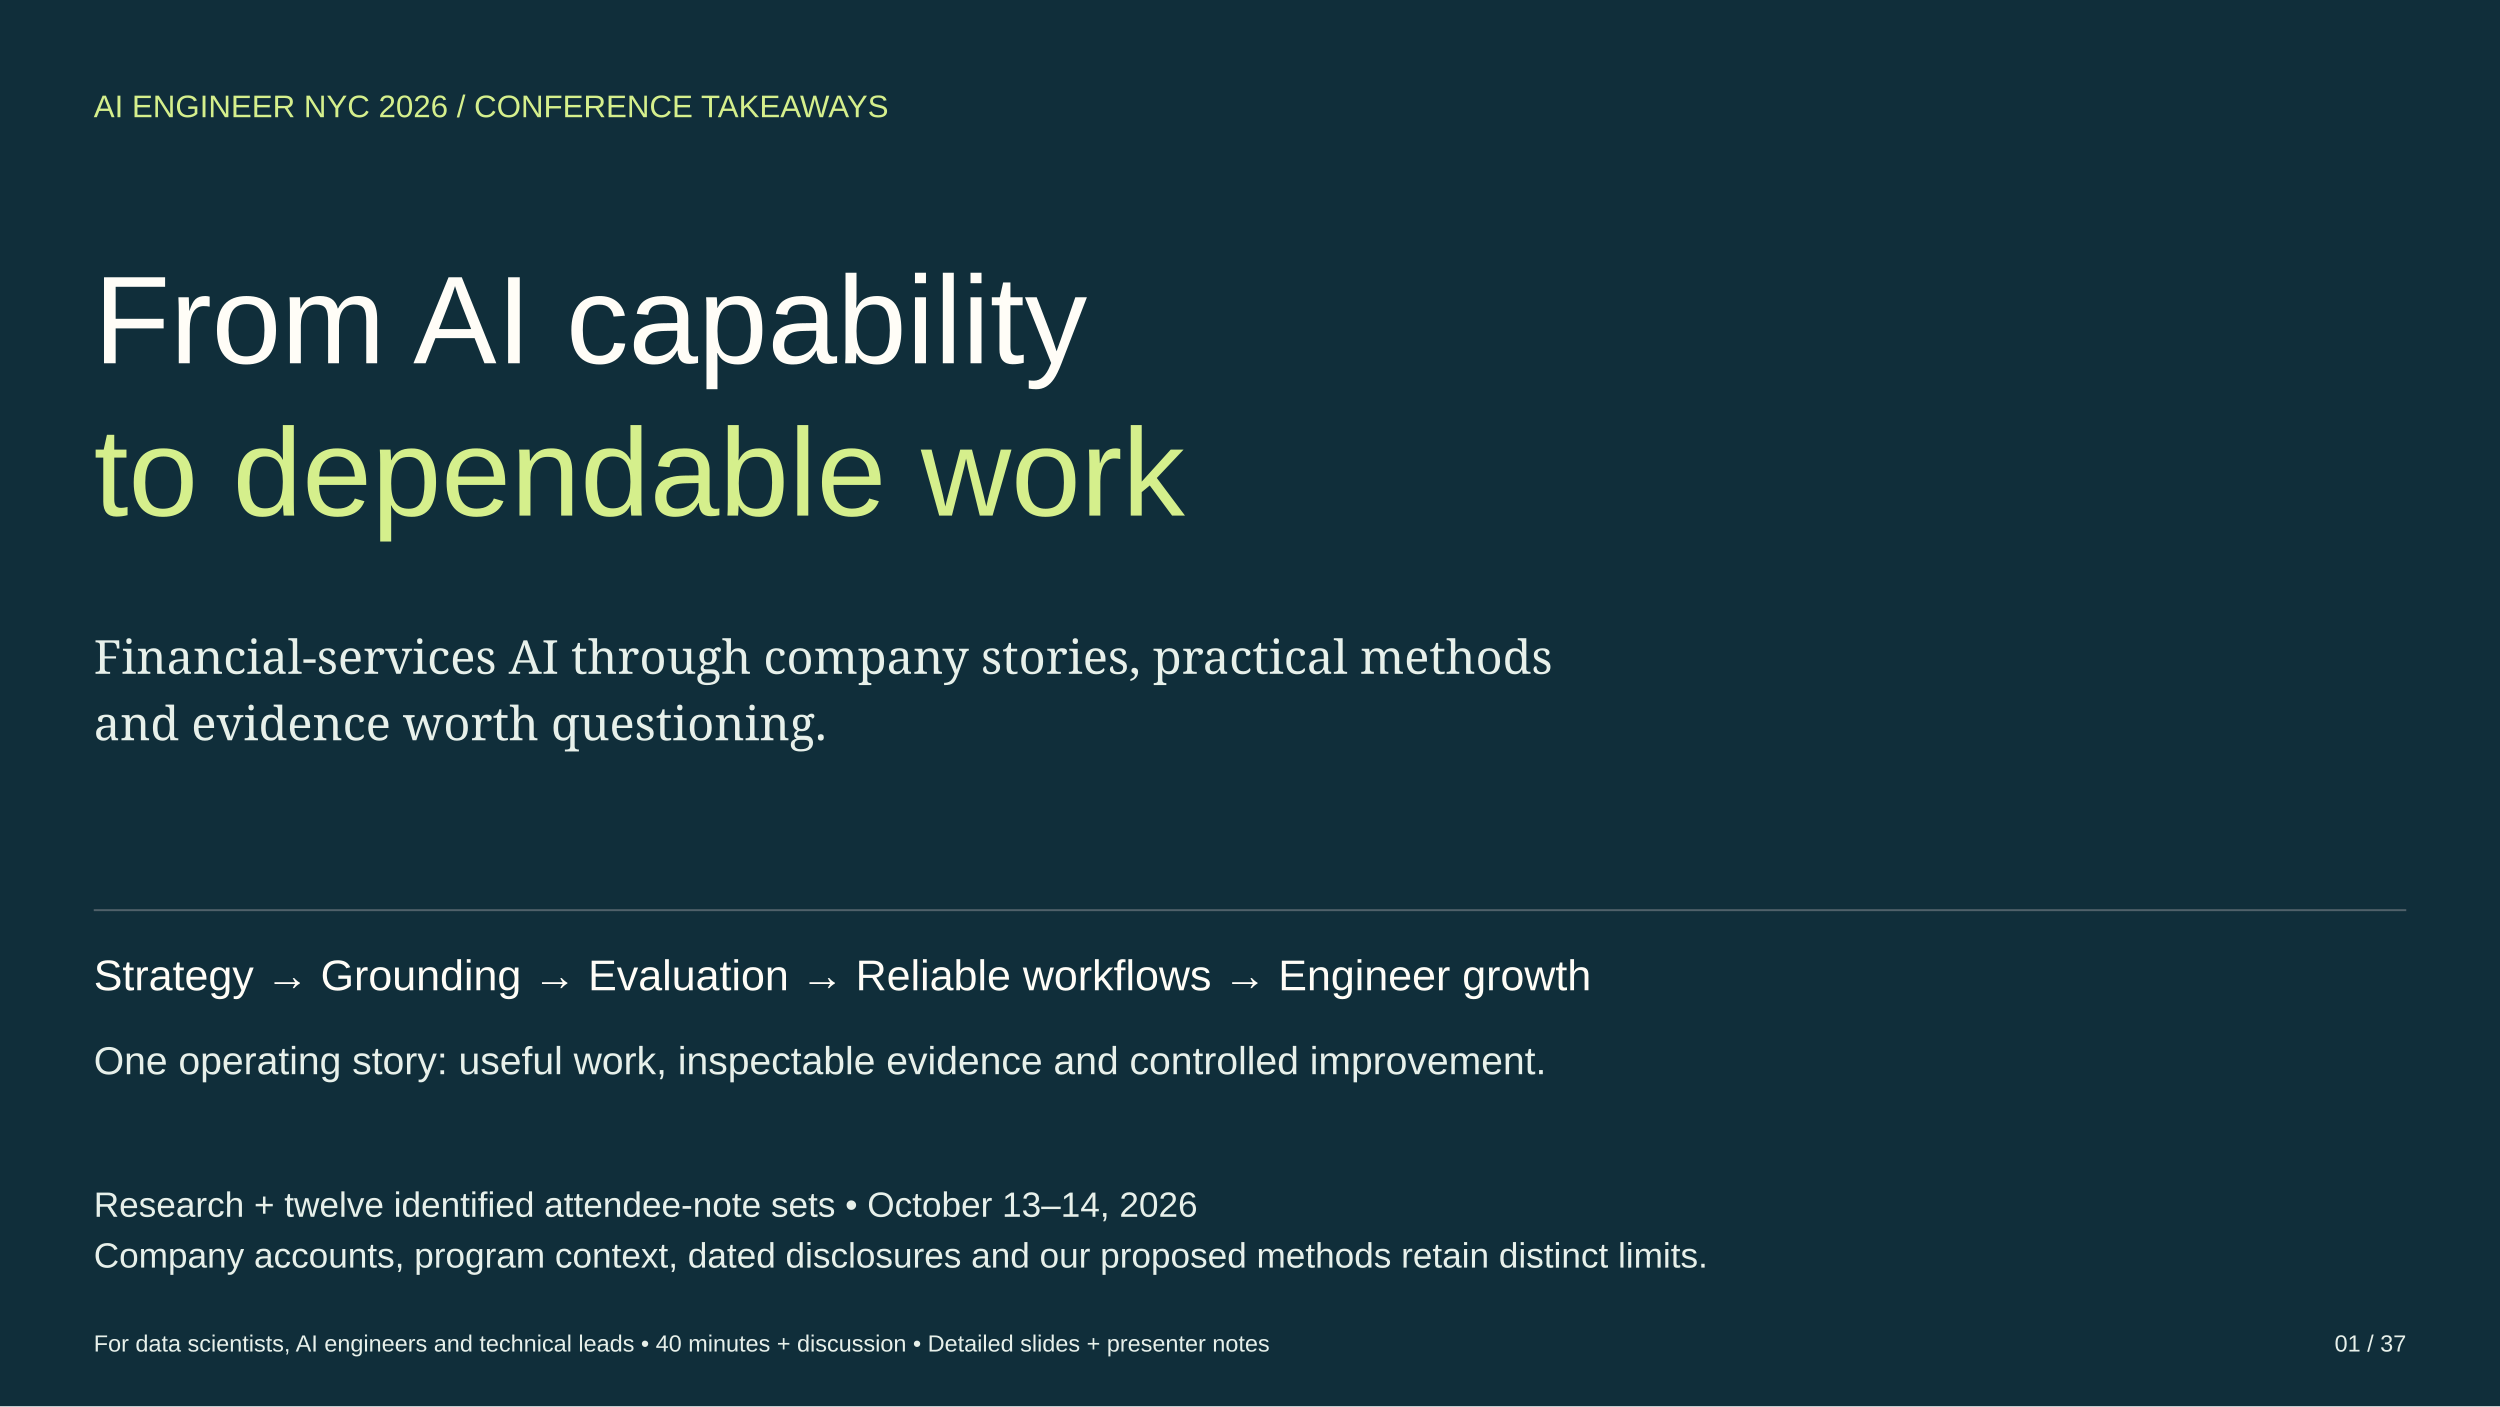
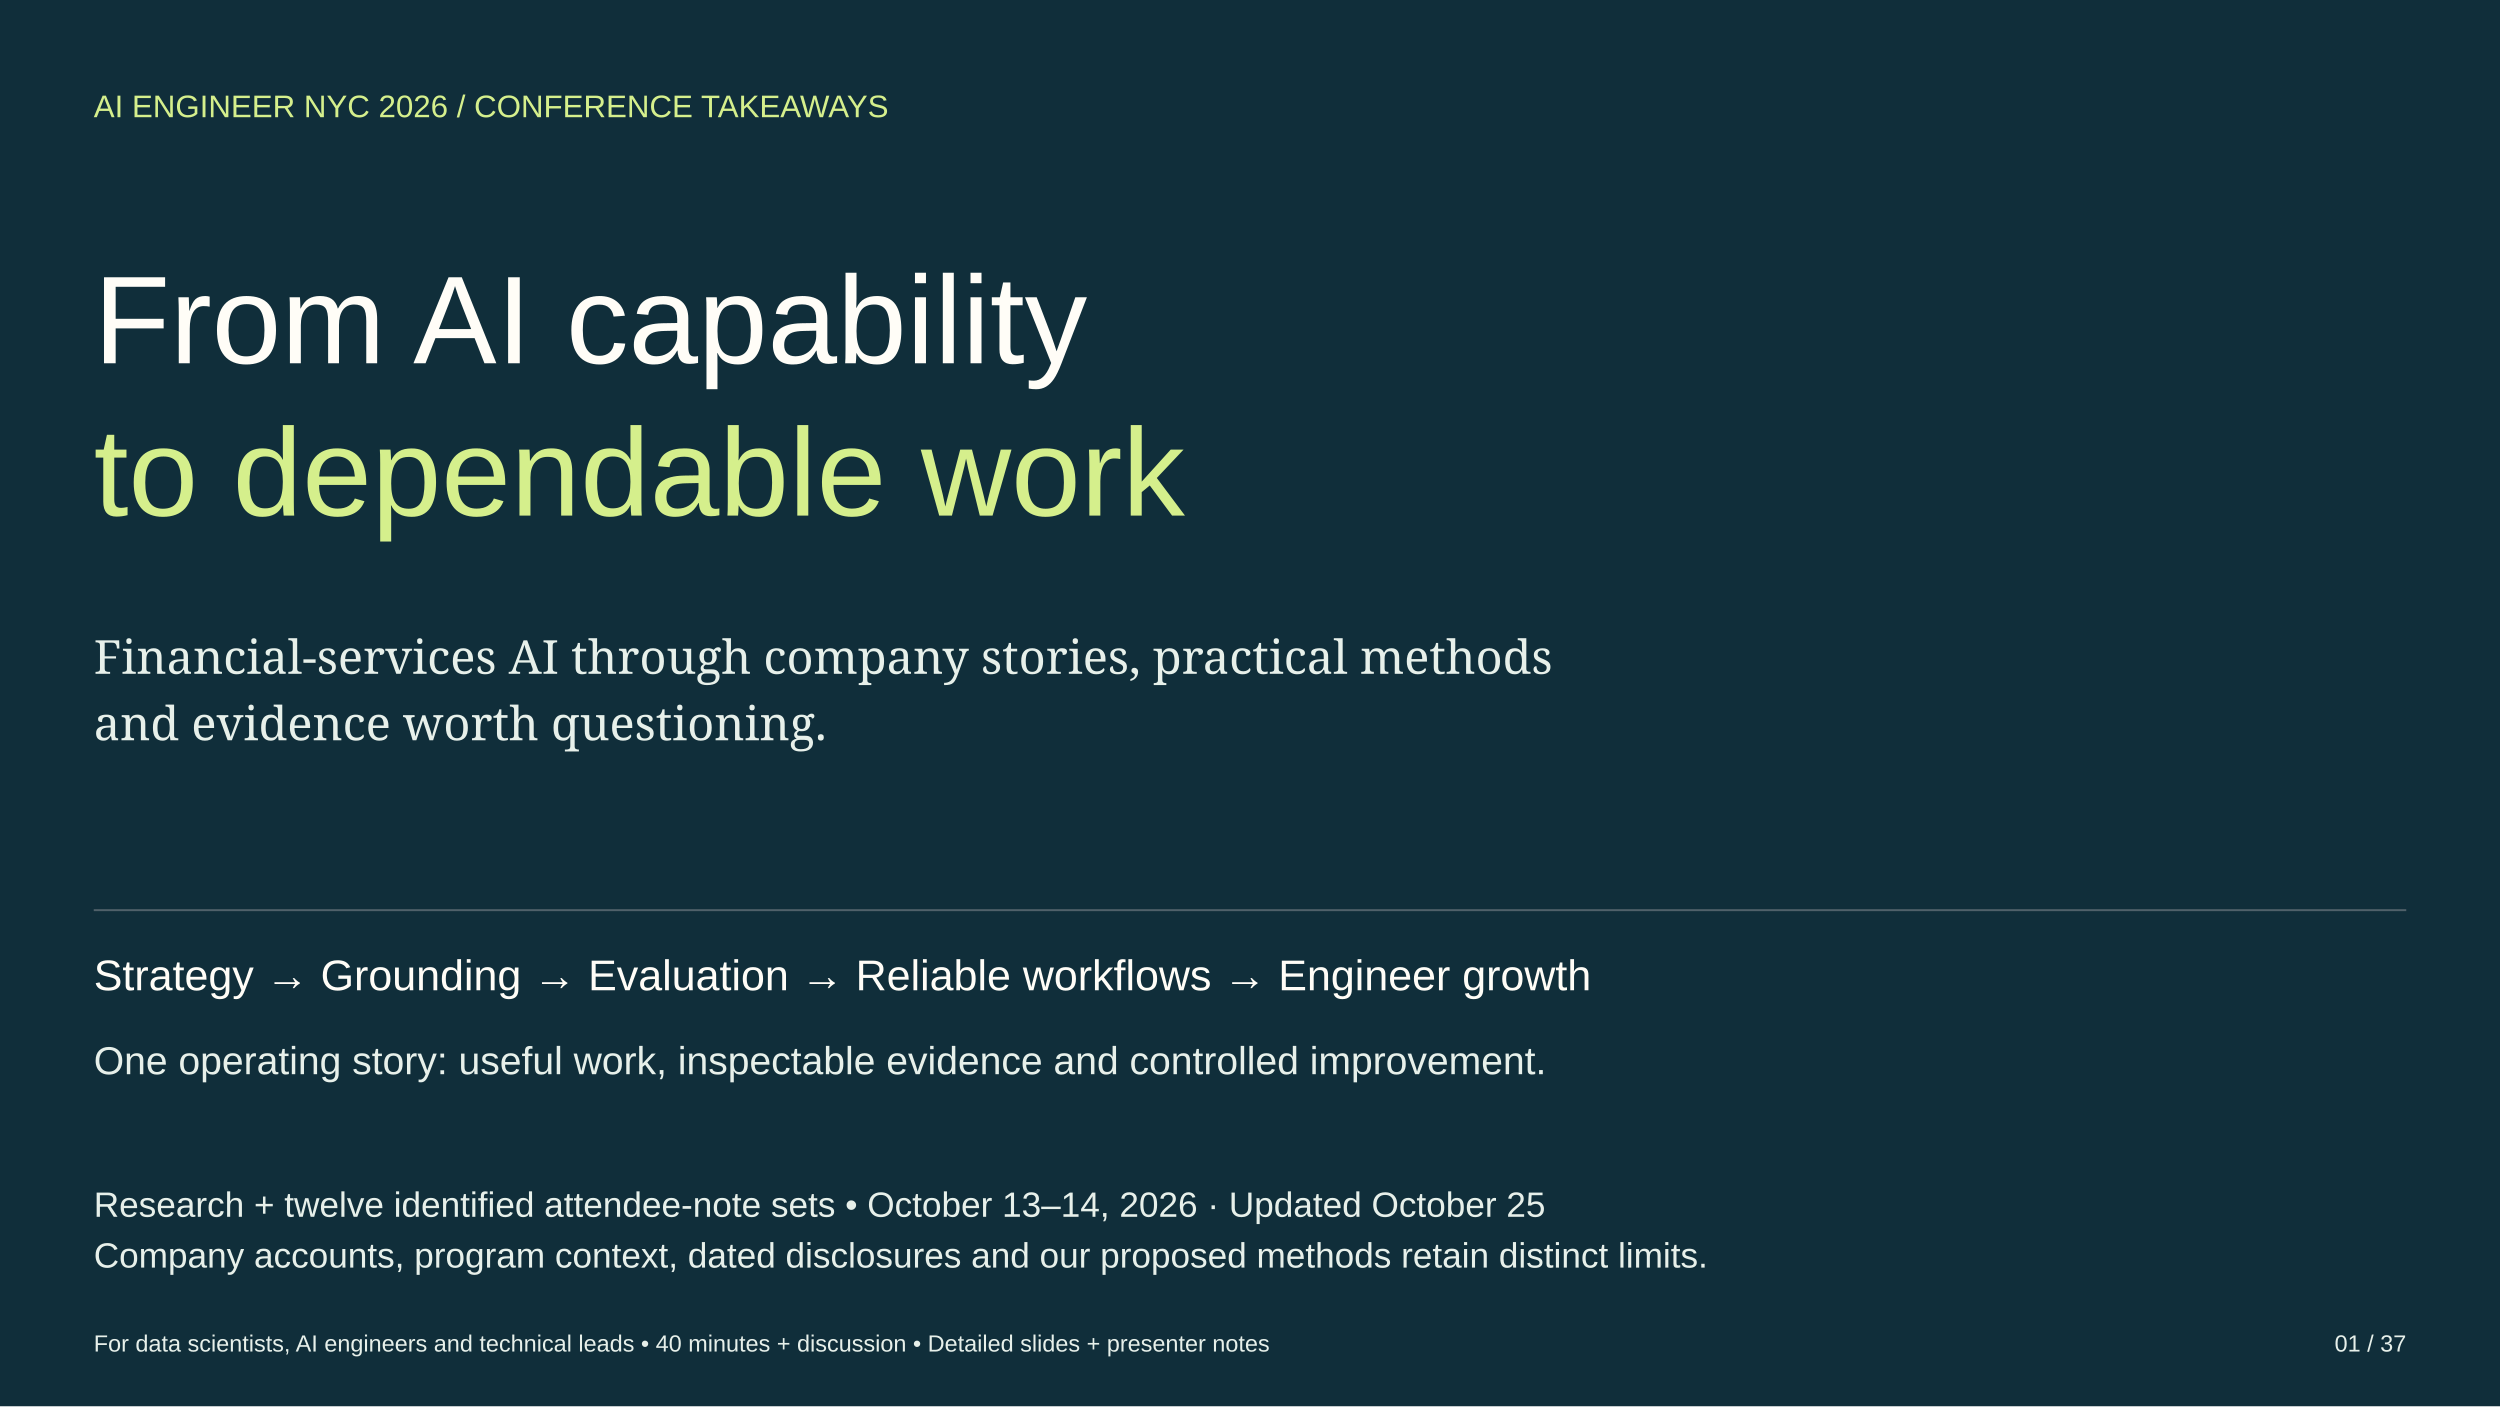
<svg xmlns="http://www.w3.org/2000/svg" viewBox="0 0 1280 720" font-family="Arial" font-size="20" data-pptx-page-role="cover">
  <rect id="background" data-pptx-role="background" width="1280" height="720" fill="#102E3A" />
  <g id="cover" data-pptx-bounds="48 40 1184 390">
    <text x="48" y="60" font-size="16" fill="#D5EF8C">AI ENGINEER NYC 2026 / CONFERENCE TAKEAWAYS</text>
-     <text font-size="64" fill="#FFFDF7" x="48" y="186">From AI capability</text>
+     <text font-size="64" fill="#FFFDF7" x="48" y="186">From AI capability </text>
    <text font-size="64" fill="#D5EF8C" x="48" y="264">to dependable work</text>
-     <text font-family="Cambria" font-size="24" fill="#E7F0EA" x="48" y="345">Financial-services AI through company stories, practical methods</text>
-     <text font-family="Cambria" font-size="24" fill="#E7F0EA" x="48" y="379">and evidence worth questioning.</text>
+     <text font-size="24" fill="#E7F0EA" font-family="Cambria" x="48" y="345">Financial-services AI through company stories, practical methods </text>
+     <text font-size="24" fill="#E7F0EA" font-family="Cambria" x="48" y="379">and evidence worth questioning.</text>
  </g>
  <g id="chapter-rail" data-pptx-bounds="48 465 1184 102">
    <line x1="48" y1="466" x2="1232" y2="466" stroke="#50616A" />
    <text x="48" y="507" font-size="22" fill="#FFFDF7">Strategy → Grounding → Evaluation → Reliable workflows → Engineer growth</text>
    <text x="48" y="550" fill="#E7F0EA">One operating story: useful work, inspectable evidence and controlled improvement.</text>
  </g>
  <g id="evidence-scope" data-pptx-bounds="48 604 1184 54" fill="#E7F0EA" font-size="18">
-     <text x="48" y="623">Research + twelve identified attendee-note sets • October 13–14, 2026</text>
+     <text x="48" y="623">Research + twelve identified attendee-note sets • October 13–14, 2026 · Updated October 25 </text>
    <text x="48" y="649">Company accounts, program context, dated disclosures and our proposed methods retain distinct limits.</text>
  </g>
  <g id="footer" data-pptx-role="footer" data-pptx-bounds="48 674 1184 26" fill="#E7F0EA" font-size="12">
    <text x="48" y="692">For data scientists, AI engineers and technical leads • 40 minutes + discussion • Detailed slides + presenter notes</text>
    <text x="1232" y="692" text-anchor="end">01 / 37</text>
  </g>
</svg>
